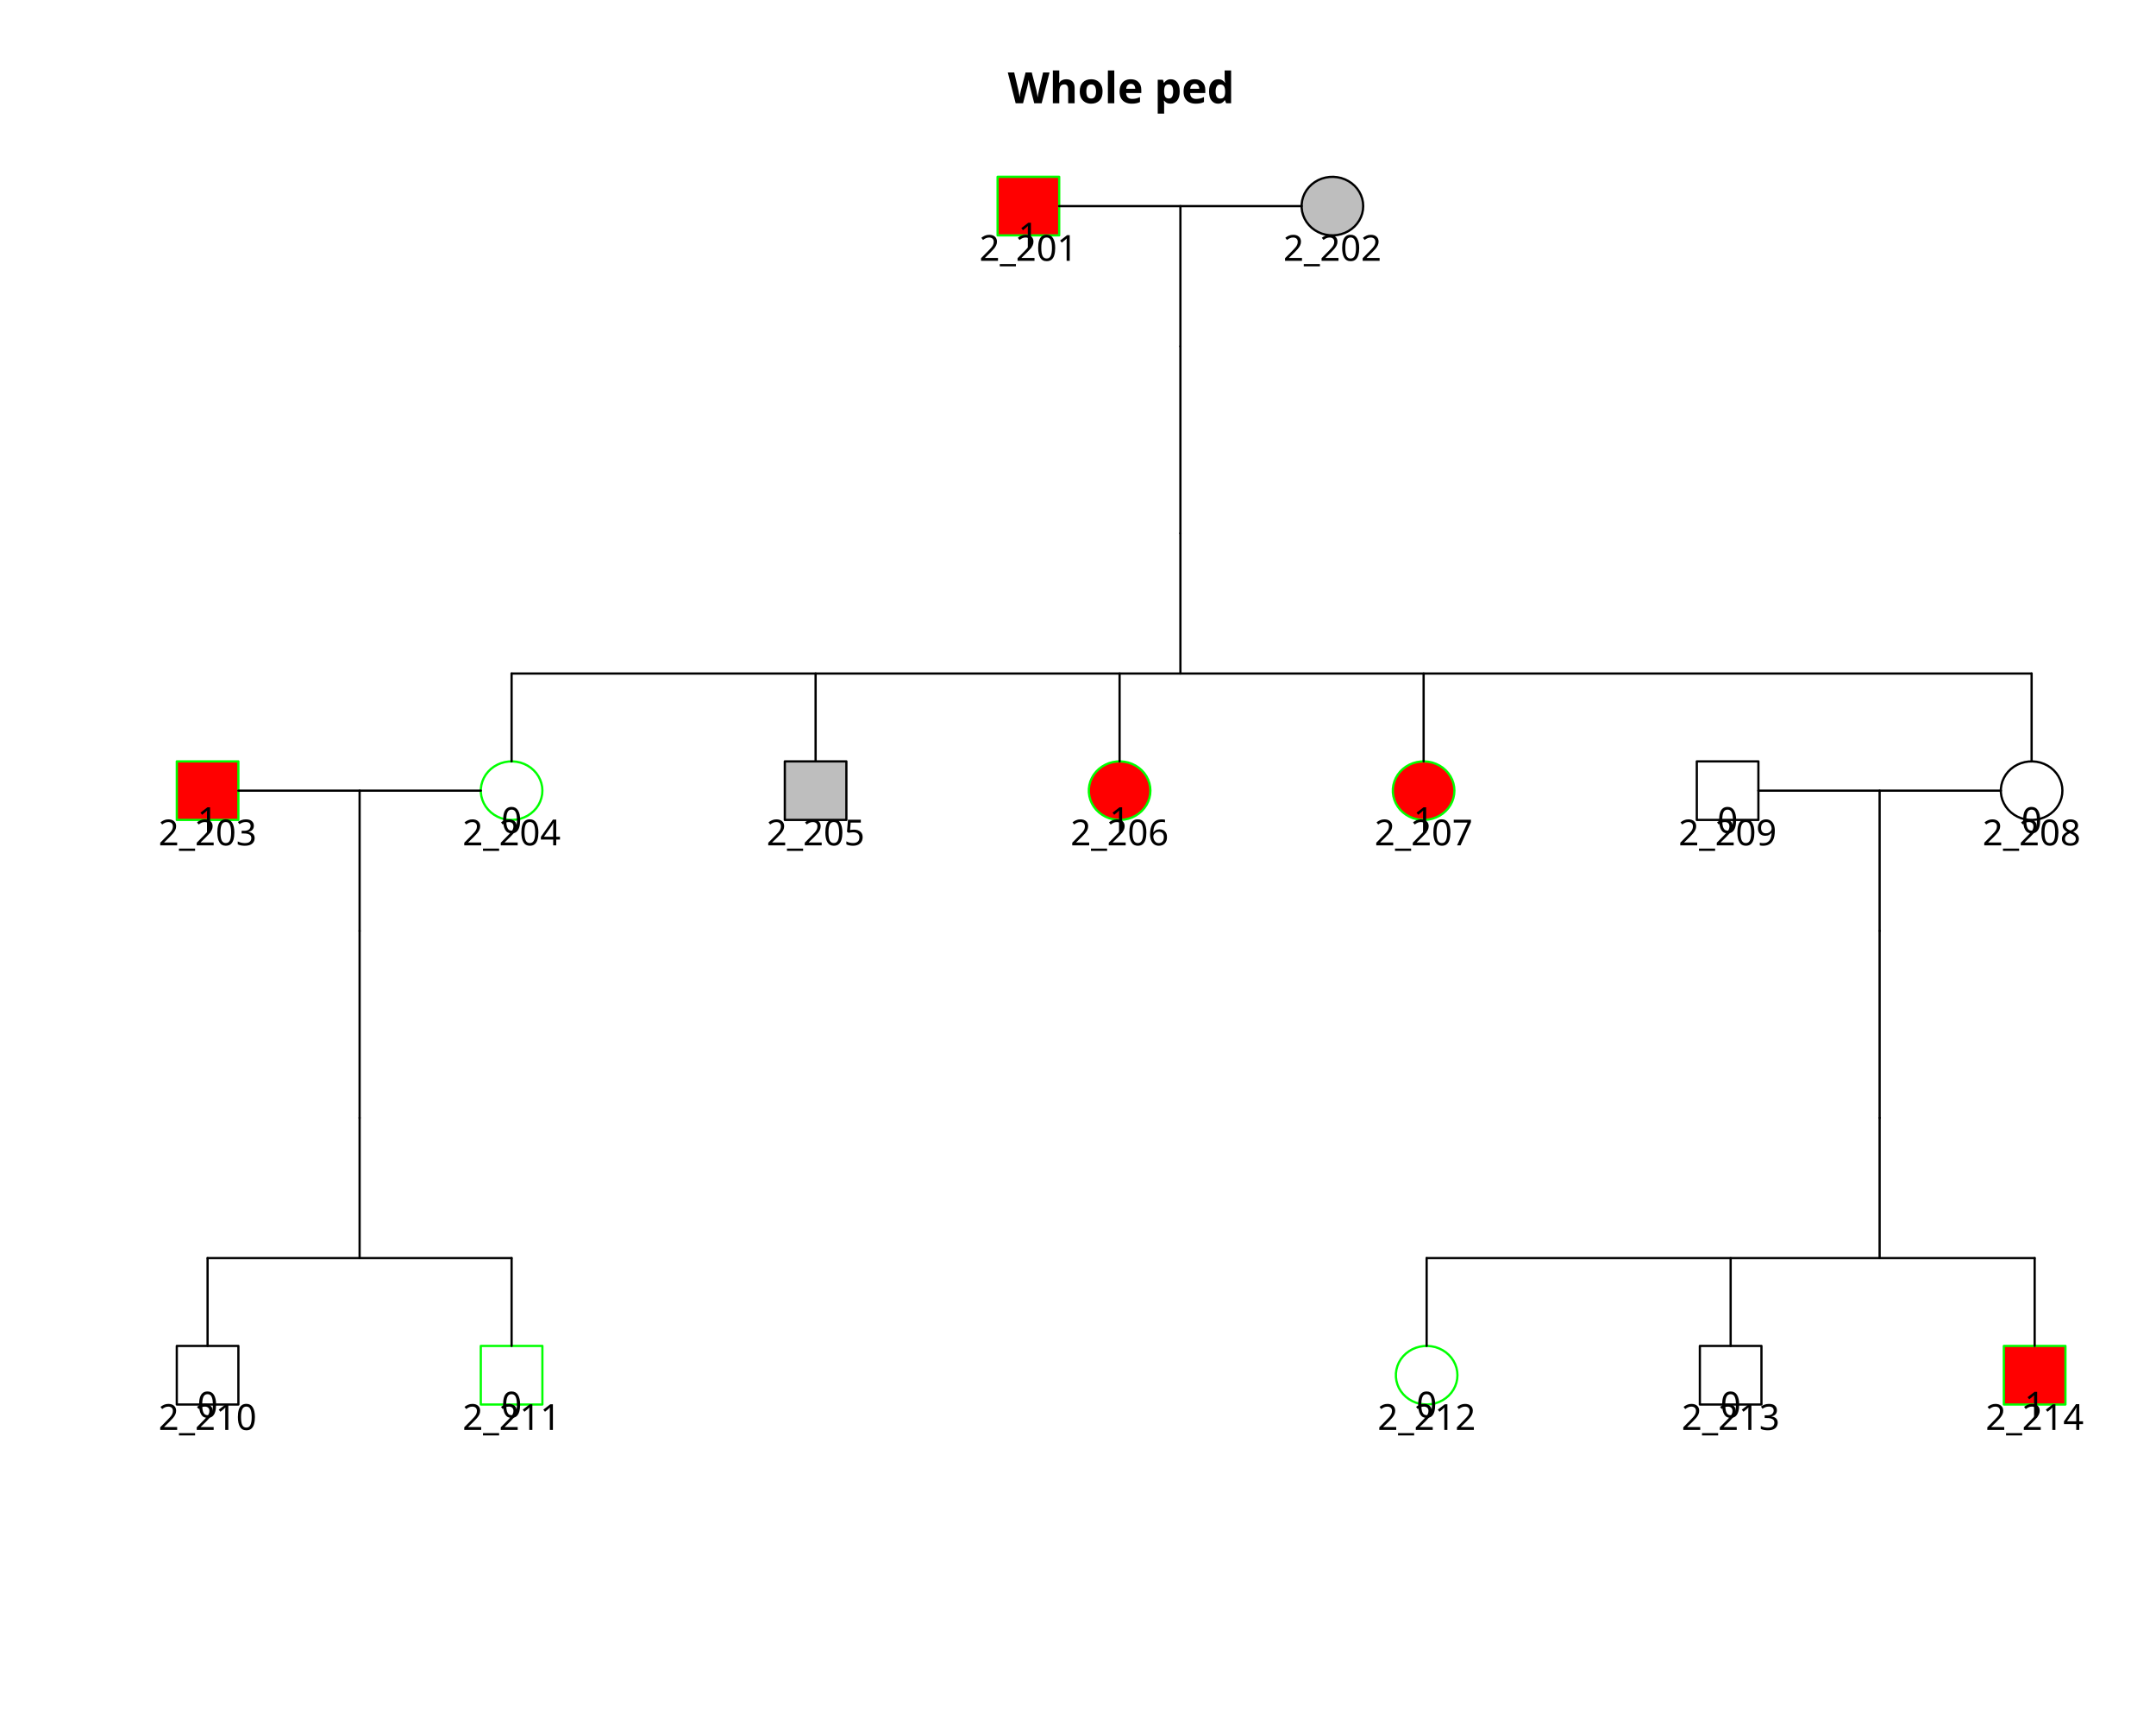
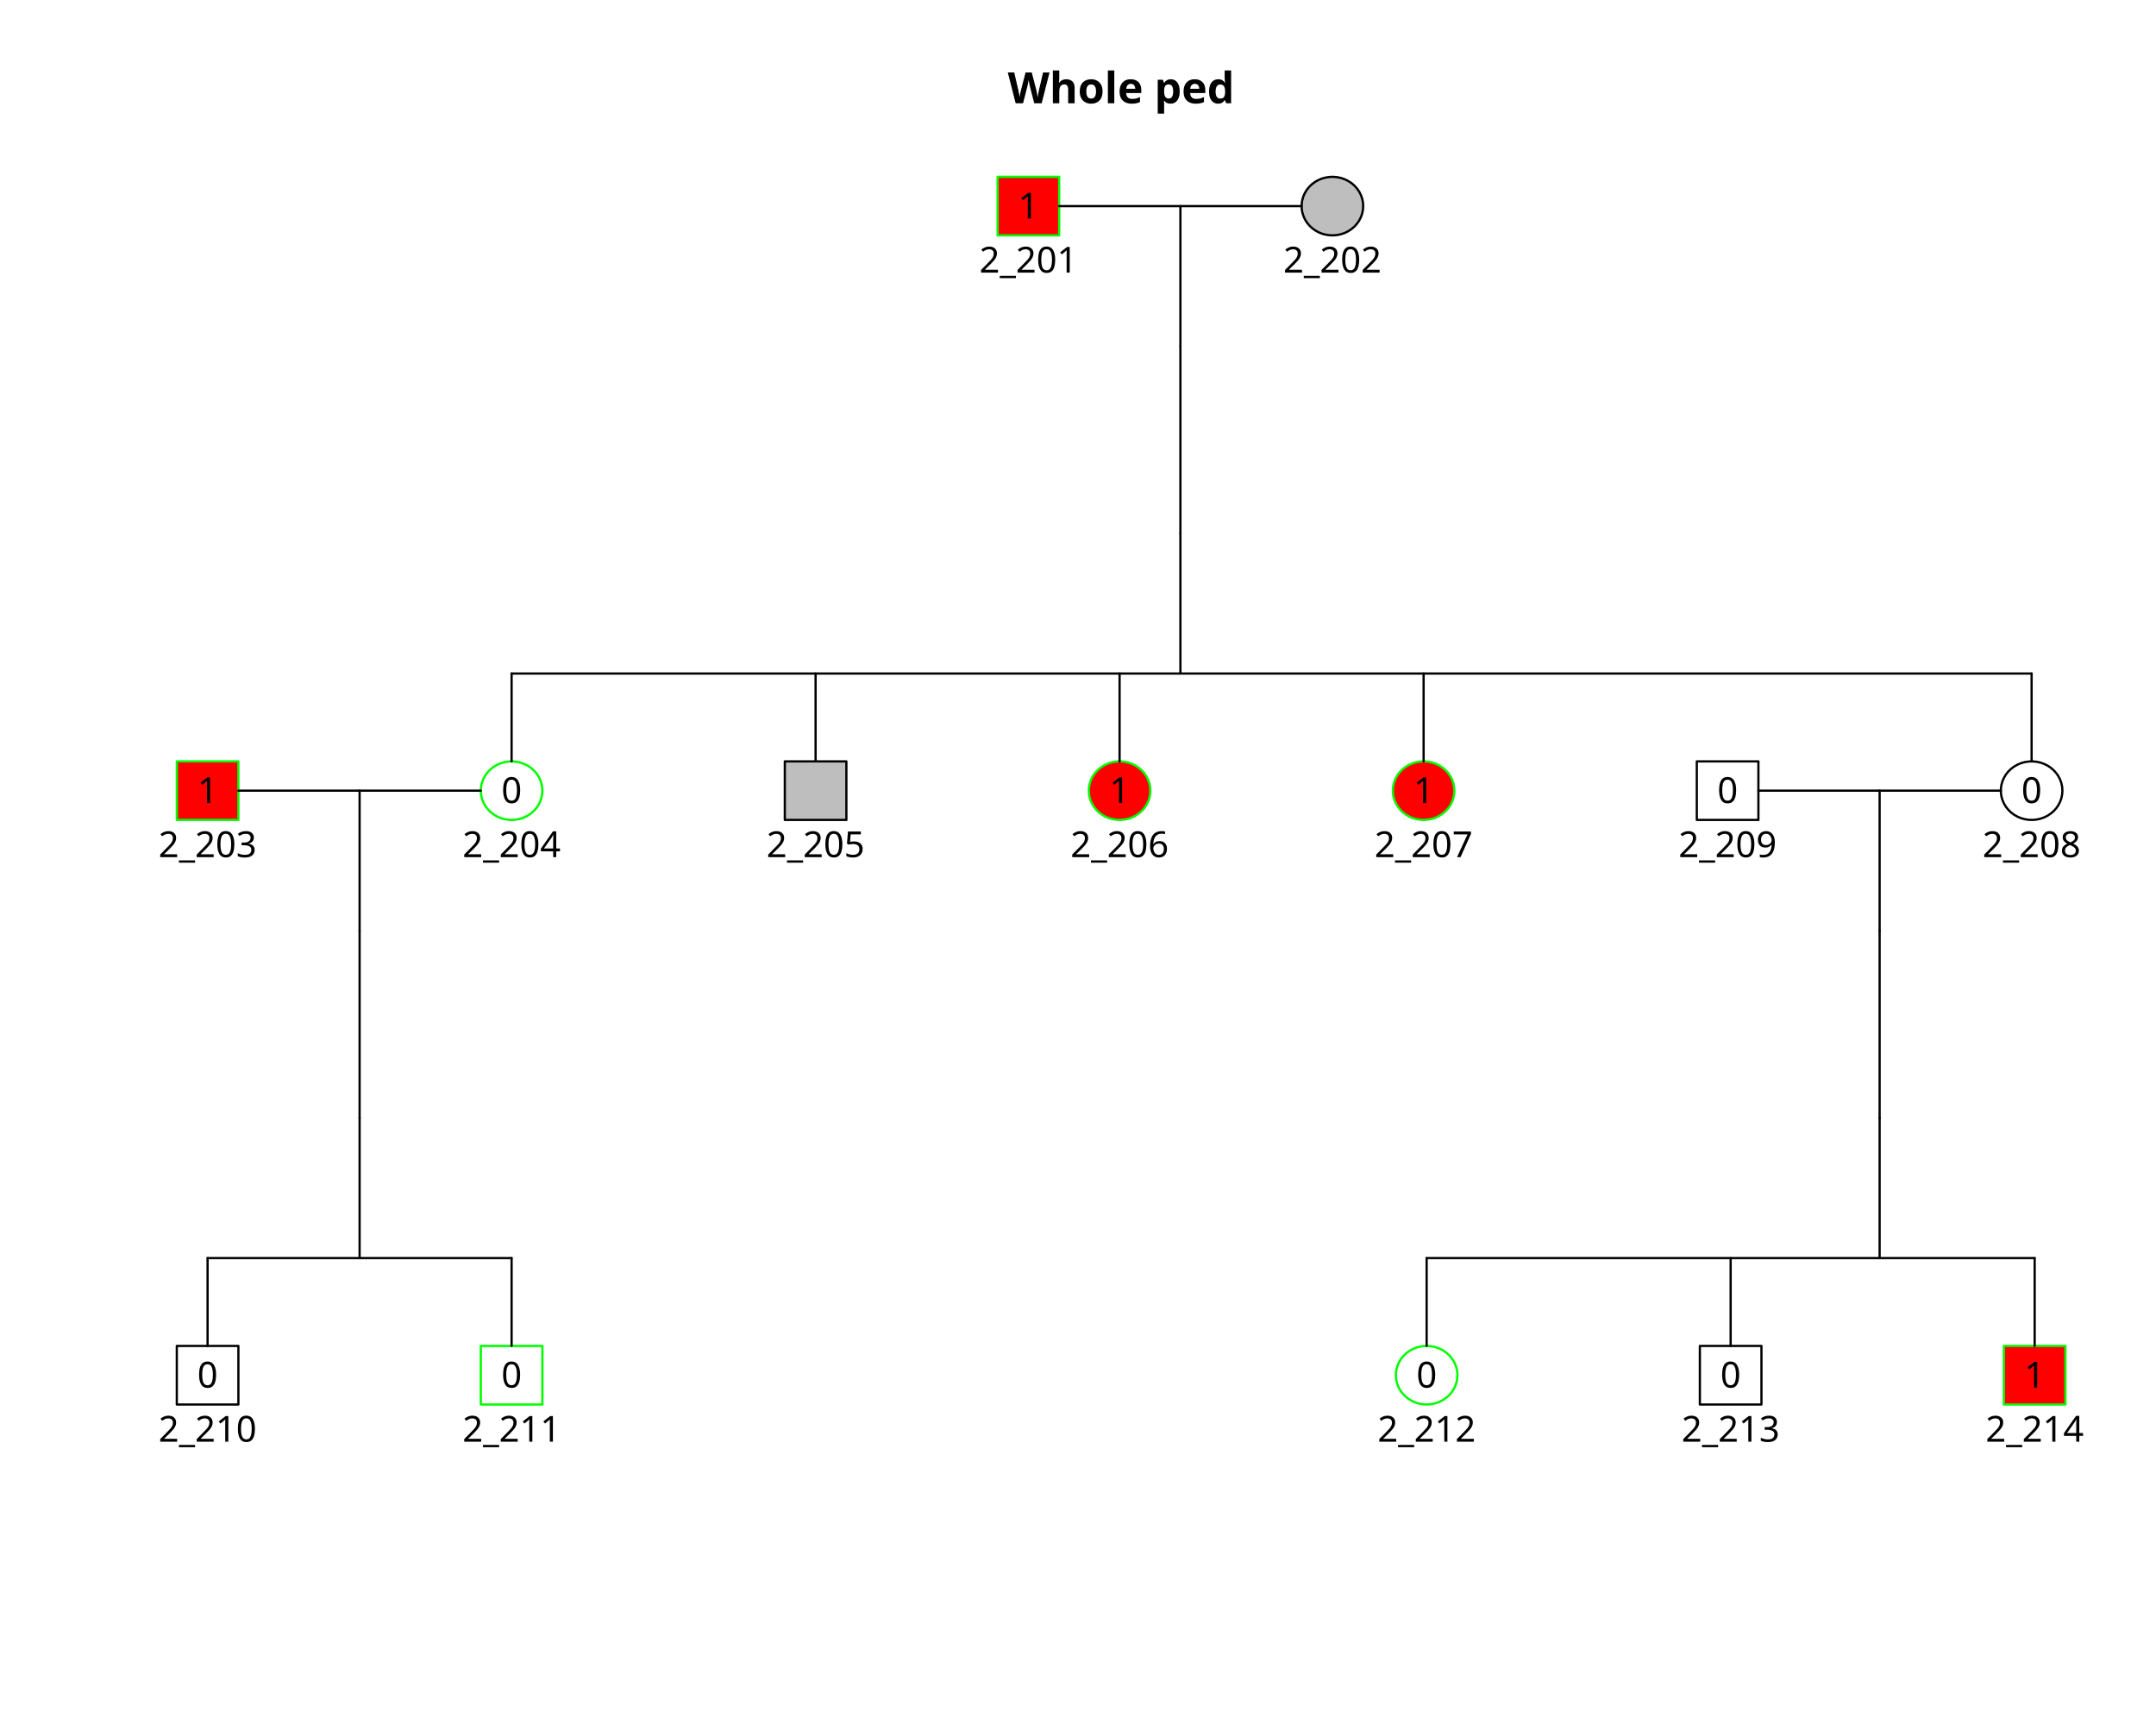
<svg xmlns="http://www.w3.org/2000/svg" class="svglite" data-engine-version="2.0" width="720.00pt" height="576.00pt" viewBox="0 0 720.00 576.00">
  <defs>
    <style type="text/css">
    .svglite line, .svglite polyline, .svglite polygon, .svglite path, .svglite rect, .svglite circle {
      fill: none;
      stroke: #000000;
      stroke-linecap: round;
      stroke-linejoin: round;
      stroke-miterlimit: 10.00;
    }
  </style>
  </defs>
  <rect width="100%" height="100%" style="stroke: none; fill: #FFFFFF;" />
  <defs>
    <clipPath id="cpMC4wMHw3MjAuMDB8MC4wMHw1NzYuMDA=">
      <rect x="0.00" y="0.00" width="720.00" height="576.00" />
    </clipPath>
  </defs>
  <g clip-path="url(#cpMC4wMHw3MjAuMDB8MC4wMHw1NzYuMDA=)">
    <text x="374.40" y="34.48" text-anchor="middle" style="font-size: 14.40px; font-weight: bold; font-family: sans;" textLength="68.84px" lengthAdjust="spacingAndGlyphs">Whole ped</text>
    <polygon points="333.15,59.04 333.15,78.60 353.72,78.60 353.72,59.04 " style="stroke-width: 0.75; stroke: #00FF00; fill: #FF0000;" />
    <polygon points="59.04,254.23 59.04,273.79 79.61,273.79 79.61,254.23 " style="stroke-width: 0.75; stroke: #00FF00; fill: #FF0000;" />
    <polygon points="59.04,449.42 59.04,468.98 79.61,468.98 79.61,449.42 " style="stroke-width: 0.75; fill: #FFFFFF;" />
    <polygon points="455.24,68.82 455.16,70.07 454.91,71.30 454.49,72.49 453.92,73.62 453.20,74.67 452.35,75.62 451.37,76.46 450.29,77.18 449.12,77.76 447.88,78.19 446.60,78.47 445.29,78.59 443.97,78.55 442.67,78.35 441.41,78.00 440.20,77.49 439.07,76.84 438.04,76.06 437.13,75.16 436.34,74.15 435.69,73.06 435.20,71.90 434.86,70.69 434.70,69.44 434.70,68.19 434.86,66.95 435.20,65.74 435.69,64.58 436.34,63.48 437.13,62.48 438.04,61.58 439.07,60.80 440.20,60.15 441.41,59.64 442.67,59.29 443.97,59.09 445.29,59.05 446.60,59.17 447.88,59.44 449.12,59.88 450.29,60.46 451.37,61.17 452.35,62.02 453.20,62.97 453.92,64.02 454.49,65.15 454.91,66.34 455.16,67.57 455.24,68.82 " style="stroke-width: 0.75; fill: #BEBEBE;" />
    <polygon points="181.13,264.01 181.05,265.26 180.79,266.49 180.38,267.68 179.81,268.81 179.09,269.86 178.23,270.81 177.26,271.65 176.18,272.37 175.01,272.95 173.77,273.38 172.49,273.66 171.18,273.78 169.86,273.74 168.56,273.54 167.30,273.19 166.09,272.68 164.96,272.03 163.93,271.25 163.02,270.35 162.23,269.34 161.58,268.25 161.09,267.09 160.75,265.88 160.58,264.64 160.58,263.38 160.75,262.14 161.09,260.93 161.58,259.77 162.23,258.67 163.02,257.67 163.93,256.77 164.96,255.99 166.09,255.34 167.30,254.83 168.56,254.48 169.86,254.28 171.18,254.24 172.49,254.36 173.77,254.63 175.01,255.07 176.18,255.65 177.26,256.36 178.23,257.21 179.09,258.16 179.81,259.21 180.38,260.34 180.79,261.53 181.05,262.76 181.13,264.01 " style="stroke-width: 0.75; stroke: #00FF00; fill: #FFFFFF;" />
    <polygon points="160.56,449.42 160.56,468.98 181.13,468.98 181.13,449.42 " style="stroke-width: 0.75; stroke: #00FF00; fill: #FFFFFF;" />
    <polygon points="262.09,254.23 262.09,273.79 282.65,273.79 282.65,254.23 " style="stroke-width: 0.75; fill: #BEBEBE;" />
    <polygon points="486.71,459.20 486.63,460.45 486.38,461.68 485.96,462.87 485.39,464.00 484.67,465.05 483.82,466.00 482.84,466.84 481.76,467.56 480.59,468.14 479.36,468.57 478.07,468.85 476.76,468.97 475.44,468.93 474.14,468.73 472.88,468.38 471.67,467.87 470.55,467.22 469.52,466.44 468.60,465.54 467.81,464.53 467.16,463.44 466.67,462.28 466.34,461.07 466.17,459.83 466.17,458.57 466.34,457.33 466.67,456.12 467.16,454.96 467.81,453.86 468.60,452.86 469.52,451.96 470.55,451.18 471.67,450.53 472.88,450.02 474.14,449.67 475.44,449.47 476.76,449.43 478.07,449.55 479.36,449.82 480.59,450.26 481.76,450.84 482.84,451.55 483.82,452.40 484.67,453.35 485.39,454.40 485.96,455.53 486.38,456.72 486.63,457.95 486.71,459.20 " style="stroke-width: 0.75; stroke: #00FF00; fill: #FFFFFF;" />
    <polygon points="384.18,264.01 384.09,265.26 383.84,266.49 383.42,267.68 382.85,268.81 382.13,269.86 381.28,270.81 380.30,271.65 379.22,272.37 378.06,272.95 376.82,273.38 375.53,273.66 374.22,273.78 372.90,273.74 371.60,273.54 370.34,273.19 369.14,272.68 368.01,272.03 366.98,271.25 366.06,270.35 365.27,269.34 364.63,268.25 364.13,267.09 363.80,265.88 363.63,264.64 363.63,263.38 363.80,262.14 364.13,260.93 364.63,259.77 365.27,258.67 366.06,257.67 366.98,256.77 368.01,255.99 369.14,255.34 370.34,254.83 371.60,254.48 372.90,254.28 374.22,254.24 375.53,254.36 376.82,254.63 378.06,255.07 379.22,255.65 380.30,256.36 381.28,257.21 382.13,258.16 382.85,259.21 383.42,260.34 383.84,261.53 384.09,262.76 384.18,264.01 " style="stroke-width: 0.75; stroke: #00FF00; fill: #FF0000;" />
    <polygon points="567.67,449.42 567.67,468.98 588.24,468.98 588.24,449.42 " style="stroke-width: 0.75; fill: #FFFFFF;" />
    <polygon points="485.70,264.01 485.61,265.26 485.36,266.49 484.95,267.68 484.38,268.81 483.66,269.86 482.80,270.81 481.83,271.65 480.75,272.37 479.58,272.95 478.34,273.38 477.06,273.66 475.74,273.78 474.43,273.74 473.13,273.54 471.86,273.19 470.66,272.68 469.53,272.03 468.50,271.25 467.58,270.35 466.80,269.34 466.15,268.25 465.66,267.09 465.32,265.88 465.15,264.64 465.15,263.38 465.32,262.14 465.66,260.93 466.15,259.77 466.80,258.67 467.58,257.67 468.50,256.77 469.53,255.99 470.66,255.34 471.86,254.83 473.13,254.48 474.43,254.28 475.74,254.24 477.06,254.36 478.34,254.63 479.58,255.07 480.75,255.65 481.83,256.36 482.80,257.21 483.66,258.16 484.38,259.21 484.95,260.34 485.36,261.53 485.61,262.76 485.70,264.01 " style="stroke-width: 0.75; stroke: #00FF00; fill: #FF0000;" />
    <polygon points="669.19,449.42 669.19,468.98 689.76,468.98 689.76,449.42 " style="stroke-width: 0.75; stroke: #00FF00; fill: #FF0000;" />
    <polygon points="566.65,254.23 566.65,273.79 587.22,273.79 587.22,254.23 " style="stroke-width: 0.75; fill: #FFFFFF;" />
    <polygon points="688.74,264.01 688.66,265.26 688.41,266.49 687.99,267.68 687.42,268.81 686.70,269.86 685.85,270.81 684.87,271.65 683.79,272.37 682.62,272.95 681.39,273.38 680.10,273.66 678.79,273.78 677.47,273.74 676.17,273.54 674.91,273.19 673.70,272.68 672.58,272.03 671.55,271.25 670.63,270.35 669.84,269.34 669.20,268.25 668.70,267.09 668.37,265.88 668.20,264.64 668.20,263.38 668.37,262.14 668.70,260.93 669.20,259.77 669.84,258.67 670.63,257.67 671.55,256.77 672.58,255.99 673.70,255.34 674.91,254.83 676.17,254.48 677.47,254.28 678.79,254.24 680.10,254.36 681.39,254.63 682.62,255.07 683.79,255.65 684.87,256.36 685.85,257.21 686.70,258.16 687.42,259.21 687.99,260.34 688.41,261.53 688.66,262.76 688.74,264.01 " style="stroke-width: 0.75; fill: #FFFFFF;" />
-     <text x="343.44" y="82.94" text-anchor="middle" style="font-size: 12.00px; font-family: sans;" textLength="6.67px" lengthAdjust="spacingAndGlyphs">1</text>
-     <text x="69.32" y="278.13" text-anchor="middle" style="font-size: 12.00px; font-family: sans;" textLength="6.67px" lengthAdjust="spacingAndGlyphs">1</text>
-     <text x="69.32" y="473.33" text-anchor="middle" style="font-size: 12.00px; font-family: sans;" textLength="6.67px" lengthAdjust="spacingAndGlyphs">0</text>
-     <text x="170.86" y="278.14" text-anchor="middle" style="font-size: 12.00px; font-family: sans;" textLength="6.67px" lengthAdjust="spacingAndGlyphs">0</text>
-     <text x="170.85" y="473.33" text-anchor="middle" style="font-size: 12.00px; font-family: sans;" textLength="6.67px" lengthAdjust="spacingAndGlyphs">0</text>
-     <text x="476.44" y="473.33" text-anchor="middle" style="font-size: 12.00px; font-family: sans;" textLength="6.67px" lengthAdjust="spacingAndGlyphs">0</text>
-     <text x="373.90" y="278.13" text-anchor="middle" style="font-size: 12.00px; font-family: sans;" textLength="6.67px" lengthAdjust="spacingAndGlyphs">1</text>
-     <text x="577.95" y="473.33" text-anchor="middle" style="font-size: 12.00px; font-family: sans;" textLength="6.67px" lengthAdjust="spacingAndGlyphs">0</text>
-     <text x="475.43" y="278.13" text-anchor="middle" style="font-size: 12.00px; font-family: sans;" textLength="6.67px" lengthAdjust="spacingAndGlyphs">1</text>
-     <text x="679.48" y="473.32" text-anchor="middle" style="font-size: 12.00px; font-family: sans;" textLength="6.67px" lengthAdjust="spacingAndGlyphs">1</text>
-     <text x="576.94" y="278.14" text-anchor="middle" style="font-size: 12.00px; font-family: sans;" textLength="6.67px" lengthAdjust="spacingAndGlyphs">0</text>
-     <text x="678.47" y="278.14" text-anchor="middle" style="font-size: 12.00px; font-family: sans;" textLength="6.67px" lengthAdjust="spacingAndGlyphs">0</text>
-     <text x="343.44" y="87.09" text-anchor="middle" style="font-size: 12.00px; font-family: sans;" textLength="33.37px" lengthAdjust="spacingAndGlyphs">2_201</text>
-     <text x="69.32" y="282.28" text-anchor="middle" style="font-size: 12.00px; font-family: sans;" textLength="33.37px" lengthAdjust="spacingAndGlyphs">2_203</text>
-     <text x="69.32" y="477.47" text-anchor="middle" style="font-size: 12.00px; font-family: sans;" textLength="33.37px" lengthAdjust="spacingAndGlyphs">2_210</text>
-     <text x="444.96" y="87.09" text-anchor="middle" style="font-size: 12.00px; font-family: sans;" textLength="33.37px" lengthAdjust="spacingAndGlyphs">2_202</text>
-     <text x="170.85" y="282.28" text-anchor="middle" style="font-size: 12.00px; font-family: sans;" textLength="33.37px" lengthAdjust="spacingAndGlyphs">2_204</text>
-     <text x="170.85" y="477.47" text-anchor="middle" style="font-size: 12.00px; font-family: sans;" textLength="33.37px" lengthAdjust="spacingAndGlyphs">2_211</text>
-     <text x="272.37" y="282.28" text-anchor="middle" style="font-size: 12.00px; font-family: sans;" textLength="33.37px" lengthAdjust="spacingAndGlyphs">2_205</text>
-     <text x="476.43" y="477.47" text-anchor="middle" style="font-size: 12.00px; font-family: sans;" textLength="33.37px" lengthAdjust="spacingAndGlyphs">2_212</text>
-     <text x="373.89" y="282.28" text-anchor="middle" style="font-size: 12.00px; font-family: sans;" textLength="33.37px" lengthAdjust="spacingAndGlyphs">2_206</text>
-     <text x="577.95" y="477.47" text-anchor="middle" style="font-size: 12.00px; font-family: sans;" textLength="33.37px" lengthAdjust="spacingAndGlyphs">2_213</text>
-     <text x="475.42" y="282.28" text-anchor="middle" style="font-size: 12.00px; font-family: sans;" textLength="33.37px" lengthAdjust="spacingAndGlyphs">2_207</text>
-     <text x="679.48" y="477.47" text-anchor="middle" style="font-size: 12.00px; font-family: sans;" textLength="33.37px" lengthAdjust="spacingAndGlyphs">2_214</text>
-     <text x="576.94" y="282.28" text-anchor="middle" style="font-size: 12.00px; font-family: sans;" textLength="33.37px" lengthAdjust="spacingAndGlyphs">2_209</text>
-     <text x="678.46" y="282.28" text-anchor="middle" style="font-size: 12.00px; font-family: sans;" textLength="33.37px" lengthAdjust="spacingAndGlyphs">2_208</text>
+     <text x="343.44" y="72.95" text-anchor="middle" style="font-size: 12.00px; font-family: sans;" textLength="6.67px" lengthAdjust="spacingAndGlyphs">1</text>
+     <text x="69.32" y="268.14" text-anchor="middle" style="font-size: 12.00px; font-family: sans;" textLength="6.67px" lengthAdjust="spacingAndGlyphs">1</text>
+     <text x="69.32" y="463.33" text-anchor="middle" style="font-size: 12.00px; font-family: sans;" textLength="6.67px" lengthAdjust="spacingAndGlyphs">0</text>
+     <text x="170.86" y="268.14" text-anchor="middle" style="font-size: 12.00px; font-family: sans;" textLength="6.67px" lengthAdjust="spacingAndGlyphs">0</text>
+     <text x="170.85" y="463.33" text-anchor="middle" style="font-size: 12.00px; font-family: sans;" textLength="6.67px" lengthAdjust="spacingAndGlyphs">0</text>
+     <text x="476.44" y="463.33" text-anchor="middle" style="font-size: 12.00px; font-family: sans;" textLength="6.67px" lengthAdjust="spacingAndGlyphs">0</text>
+     <text x="373.90" y="268.14" text-anchor="middle" style="font-size: 12.00px; font-family: sans;" textLength="6.67px" lengthAdjust="spacingAndGlyphs">1</text>
+     <text x="577.95" y="463.33" text-anchor="middle" style="font-size: 12.00px; font-family: sans;" textLength="6.67px" lengthAdjust="spacingAndGlyphs">0</text>
+     <text x="475.43" y="268.14" text-anchor="middle" style="font-size: 12.00px; font-family: sans;" textLength="6.67px" lengthAdjust="spacingAndGlyphs">1</text>
+     <text x="679.48" y="463.33" text-anchor="middle" style="font-size: 12.00px; font-family: sans;" textLength="6.67px" lengthAdjust="spacingAndGlyphs">1</text>
+     <text x="576.94" y="268.14" text-anchor="middle" style="font-size: 12.00px; font-family: sans;" textLength="6.67px" lengthAdjust="spacingAndGlyphs">0</text>
+     <text x="678.47" y="268.14" text-anchor="middle" style="font-size: 12.00px; font-family: sans;" textLength="6.67px" lengthAdjust="spacingAndGlyphs">0</text>
+     <text x="343.44" y="91.02" text-anchor="middle" style="font-size: 12.00px; font-family: sans;" textLength="33.37px" lengthAdjust="spacingAndGlyphs">2_201</text>
+     <text x="69.32" y="286.21" text-anchor="middle" style="font-size: 12.00px; font-family: sans;" textLength="33.37px" lengthAdjust="spacingAndGlyphs">2_203</text>
+     <text x="69.32" y="481.40" text-anchor="middle" style="font-size: 12.00px; font-family: sans;" textLength="33.37px" lengthAdjust="spacingAndGlyphs">2_210</text>
+     <text x="444.96" y="91.02" text-anchor="middle" style="font-size: 12.00px; font-family: sans;" textLength="33.37px" lengthAdjust="spacingAndGlyphs">2_202</text>
+     <text x="170.85" y="286.21" text-anchor="middle" style="font-size: 12.00px; font-family: sans;" textLength="33.37px" lengthAdjust="spacingAndGlyphs">2_204</text>
+     <text x="170.85" y="481.40" text-anchor="middle" style="font-size: 12.00px; font-family: sans;" textLength="33.37px" lengthAdjust="spacingAndGlyphs">2_211</text>
+     <text x="272.37" y="286.21" text-anchor="middle" style="font-size: 12.00px; font-family: sans;" textLength="33.37px" lengthAdjust="spacingAndGlyphs">2_205</text>
+     <text x="476.43" y="481.40" text-anchor="middle" style="font-size: 12.00px; font-family: sans;" textLength="33.37px" lengthAdjust="spacingAndGlyphs">2_212</text>
+     <text x="373.89" y="286.21" text-anchor="middle" style="font-size: 12.00px; font-family: sans;" textLength="33.37px" lengthAdjust="spacingAndGlyphs">2_206</text>
+     <text x="577.95" y="481.40" text-anchor="middle" style="font-size: 12.00px; font-family: sans;" textLength="33.37px" lengthAdjust="spacingAndGlyphs">2_213</text>
+     <text x="475.42" y="286.21" text-anchor="middle" style="font-size: 12.00px; font-family: sans;" textLength="33.37px" lengthAdjust="spacingAndGlyphs">2_207</text>
+     <text x="679.48" y="481.40" text-anchor="middle" style="font-size: 12.00px; font-family: sans;" textLength="33.37px" lengthAdjust="spacingAndGlyphs">2_214</text>
+     <text x="576.94" y="286.21" text-anchor="middle" style="font-size: 12.00px; font-family: sans;" textLength="33.37px" lengthAdjust="spacingAndGlyphs">2_209</text>
+     <text x="678.46" y="286.21" text-anchor="middle" style="font-size: 12.00px; font-family: sans;" textLength="33.37px" lengthAdjust="spacingAndGlyphs">2_208</text>
    <line x1="353.72" y1="68.82" x2="434.67" y2="68.82" style="stroke-width: 0.75;" />
    <line x1="79.61" y1="264.01" x2="160.56" y2="264.01" style="stroke-width: 0.75;" />
    <line x1="587.22" y1="264.01" x2="668.18" y2="264.01" style="stroke-width: 0.75;" />
    <line x1="170.85" y1="254.23" x2="170.85" y2="224.90" style="stroke-width: 0.75;" />
    <line x1="272.37" y1="254.23" x2="272.37" y2="224.90" style="stroke-width: 0.75;" />
    <line x1="373.89" y1="254.23" x2="373.89" y2="224.90" style="stroke-width: 0.75;" />
    <line x1="475.42" y1="254.23" x2="475.42" y2="224.90" style="stroke-width: 0.75;" />
    <line x1="678.46" y1="254.23" x2="678.46" y2="224.90" style="stroke-width: 0.75;" />
    <line x1="170.85" y1="224.90" x2="678.46" y2="224.90" style="stroke-width: 0.75;" />
    <line x1="394.20" y1="224.90" x2="394.20" y2="178.07" style="stroke-width: 0.75;" />
    <line x1="394.20" y1="178.07" x2="394.20" y2="115.64" style="stroke-width: 0.75;" />
    <line x1="394.20" y1="115.64" x2="394.20" y2="68.82" style="stroke-width: 0.75;" />
    <line x1="69.32" y1="449.42" x2="69.32" y2="420.09" style="stroke-width: 0.75;" />
    <line x1="170.85" y1="449.42" x2="170.85" y2="420.09" style="stroke-width: 0.75;" />
    <line x1="69.32" y1="420.09" x2="170.85" y2="420.09" style="stroke-width: 0.75;" />
    <line x1="120.09" y1="420.09" x2="120.09" y2="373.26" style="stroke-width: 0.75;" />
    <line x1="120.09" y1="373.26" x2="120.09" y2="310.83" style="stroke-width: 0.75;" />
    <line x1="120.09" y1="310.83" x2="120.09" y2="264.01" style="stroke-width: 0.75;" />
    <line x1="476.43" y1="449.42" x2="476.43" y2="420.09" style="stroke-width: 0.75;" />
    <line x1="577.95" y1="449.42" x2="577.95" y2="420.09" style="stroke-width: 0.75;" />
    <line x1="679.48" y1="449.42" x2="679.48" y2="420.09" style="stroke-width: 0.75;" />
    <line x1="476.43" y1="420.09" x2="679.48" y2="420.09" style="stroke-width: 0.75;" />
    <line x1="627.70" y1="420.09" x2="627.70" y2="373.26" style="stroke-width: 0.75;" />
    <line x1="627.70" y1="373.26" x2="627.70" y2="310.83" style="stroke-width: 0.75;" />
    <line x1="627.70" y1="310.83" x2="627.70" y2="264.01" style="stroke-width: 0.75;" />
  </g>
</svg>
